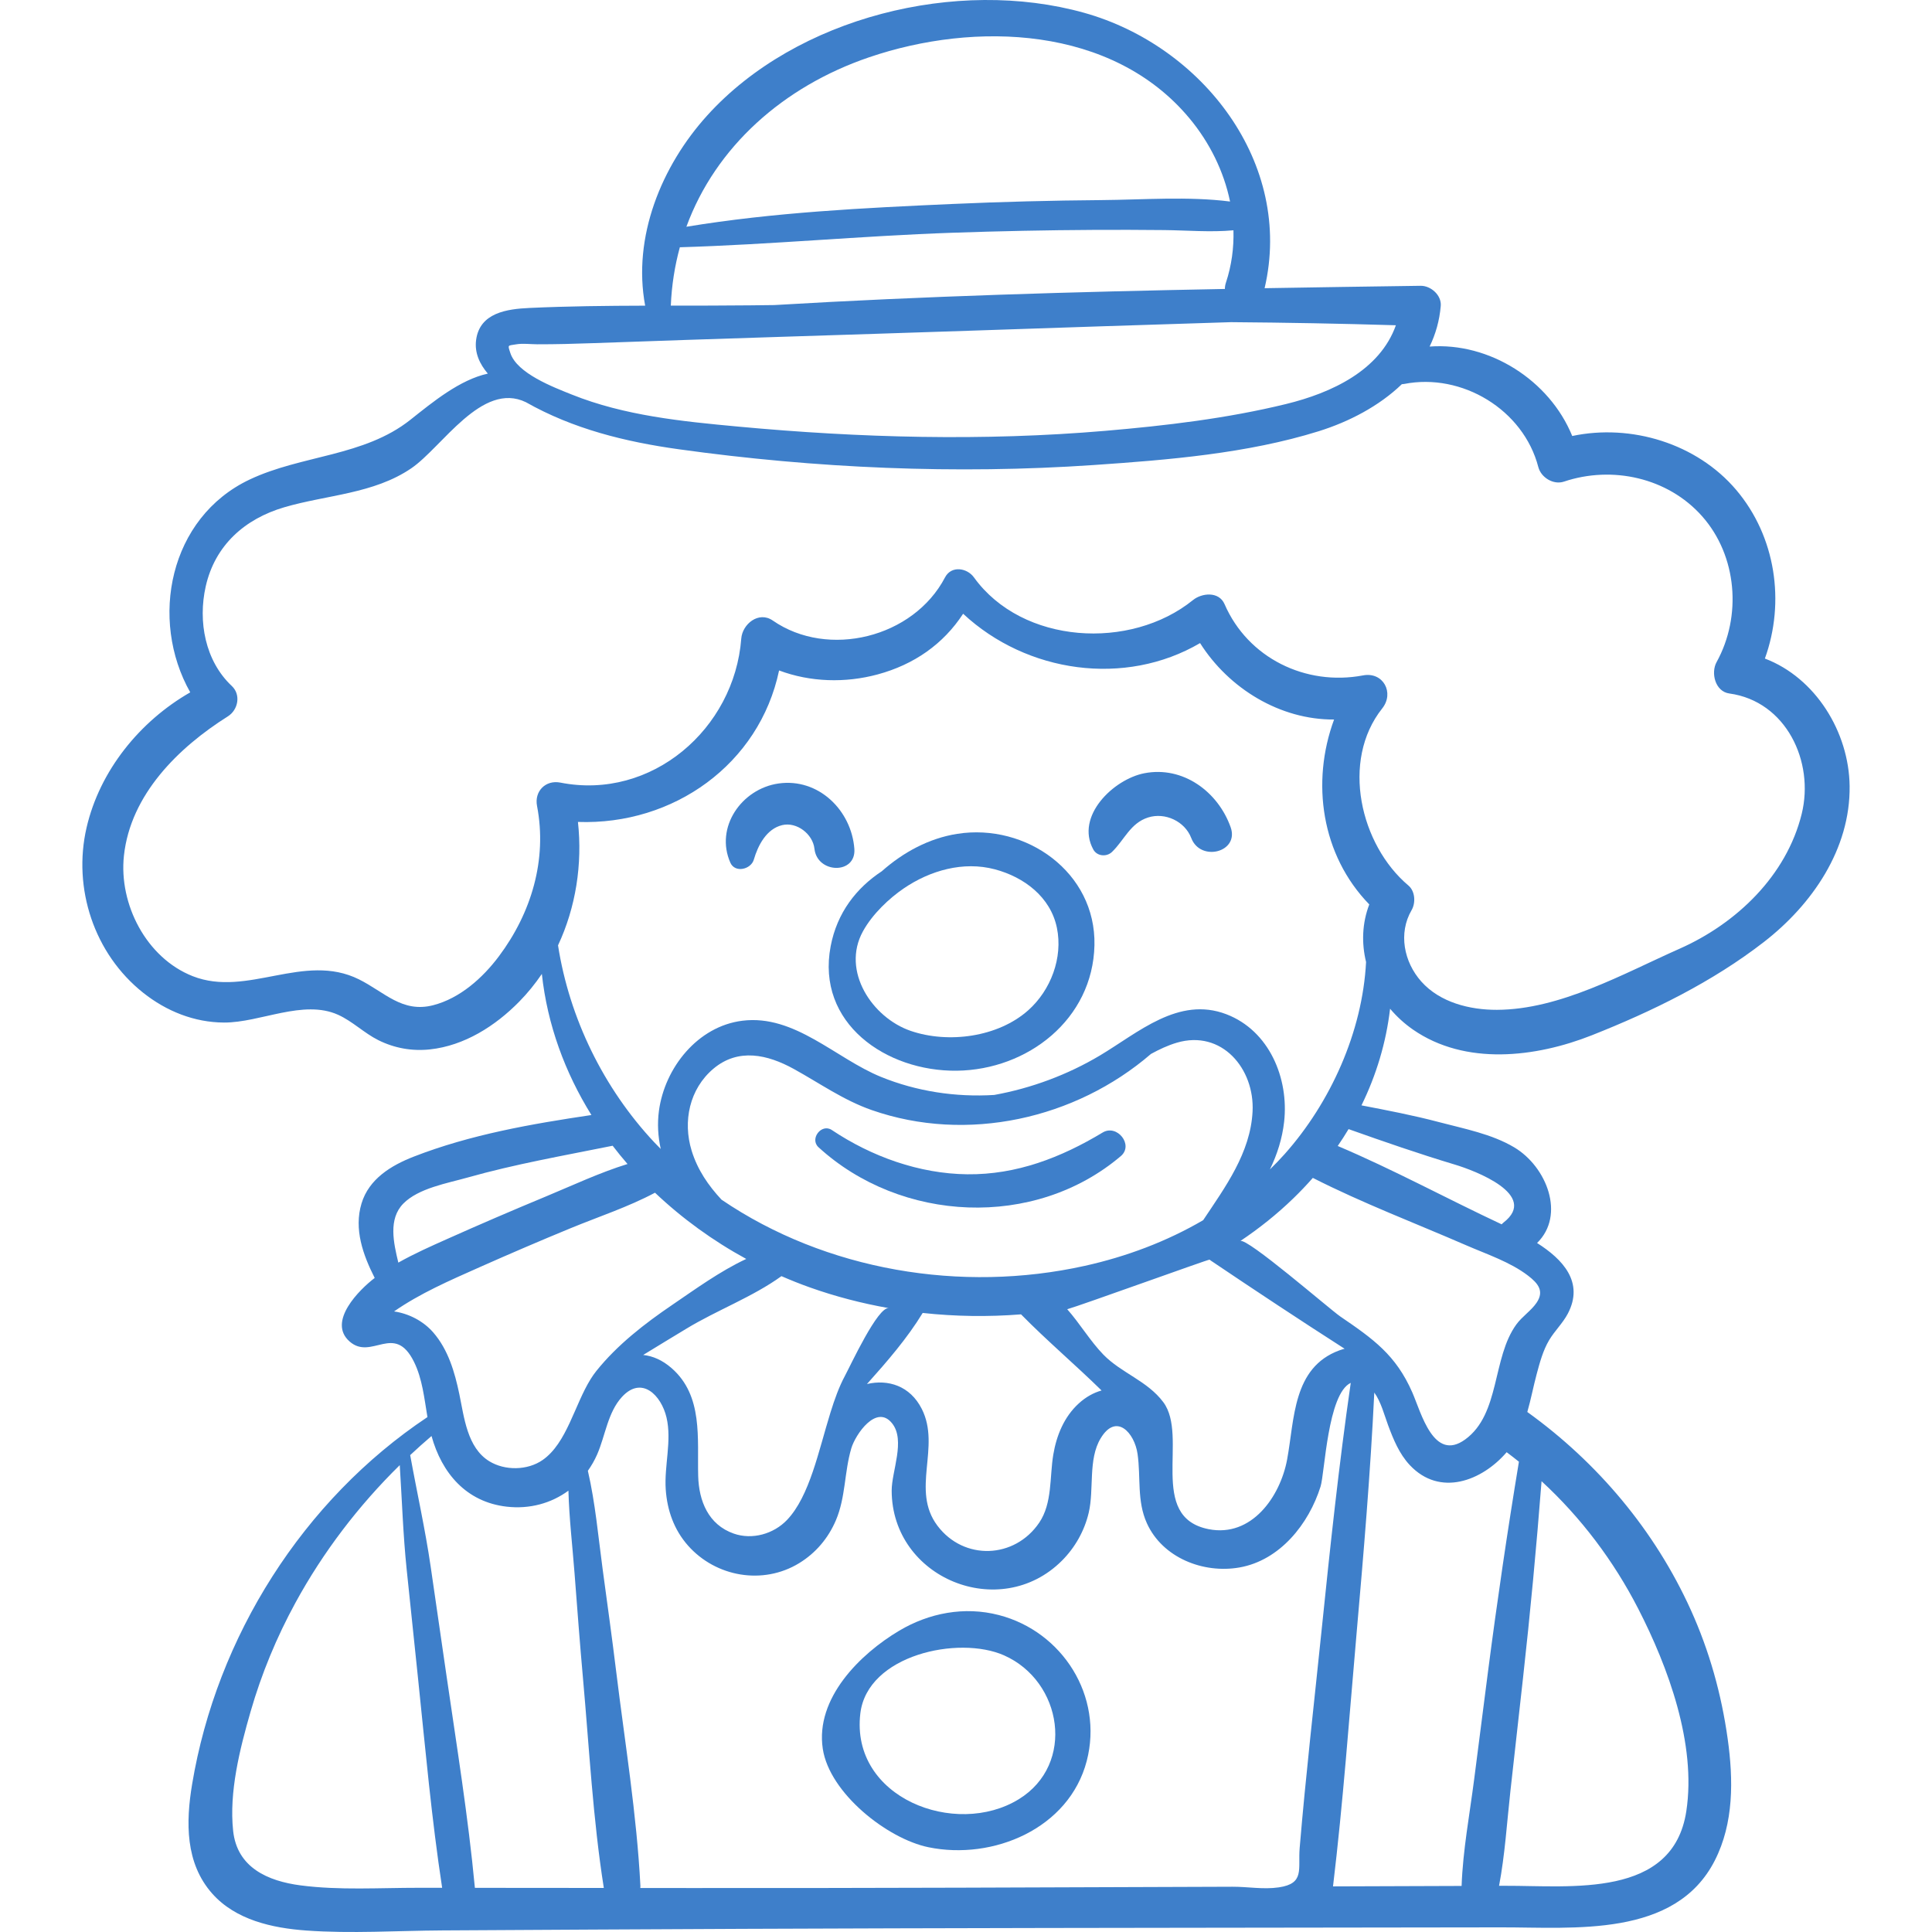
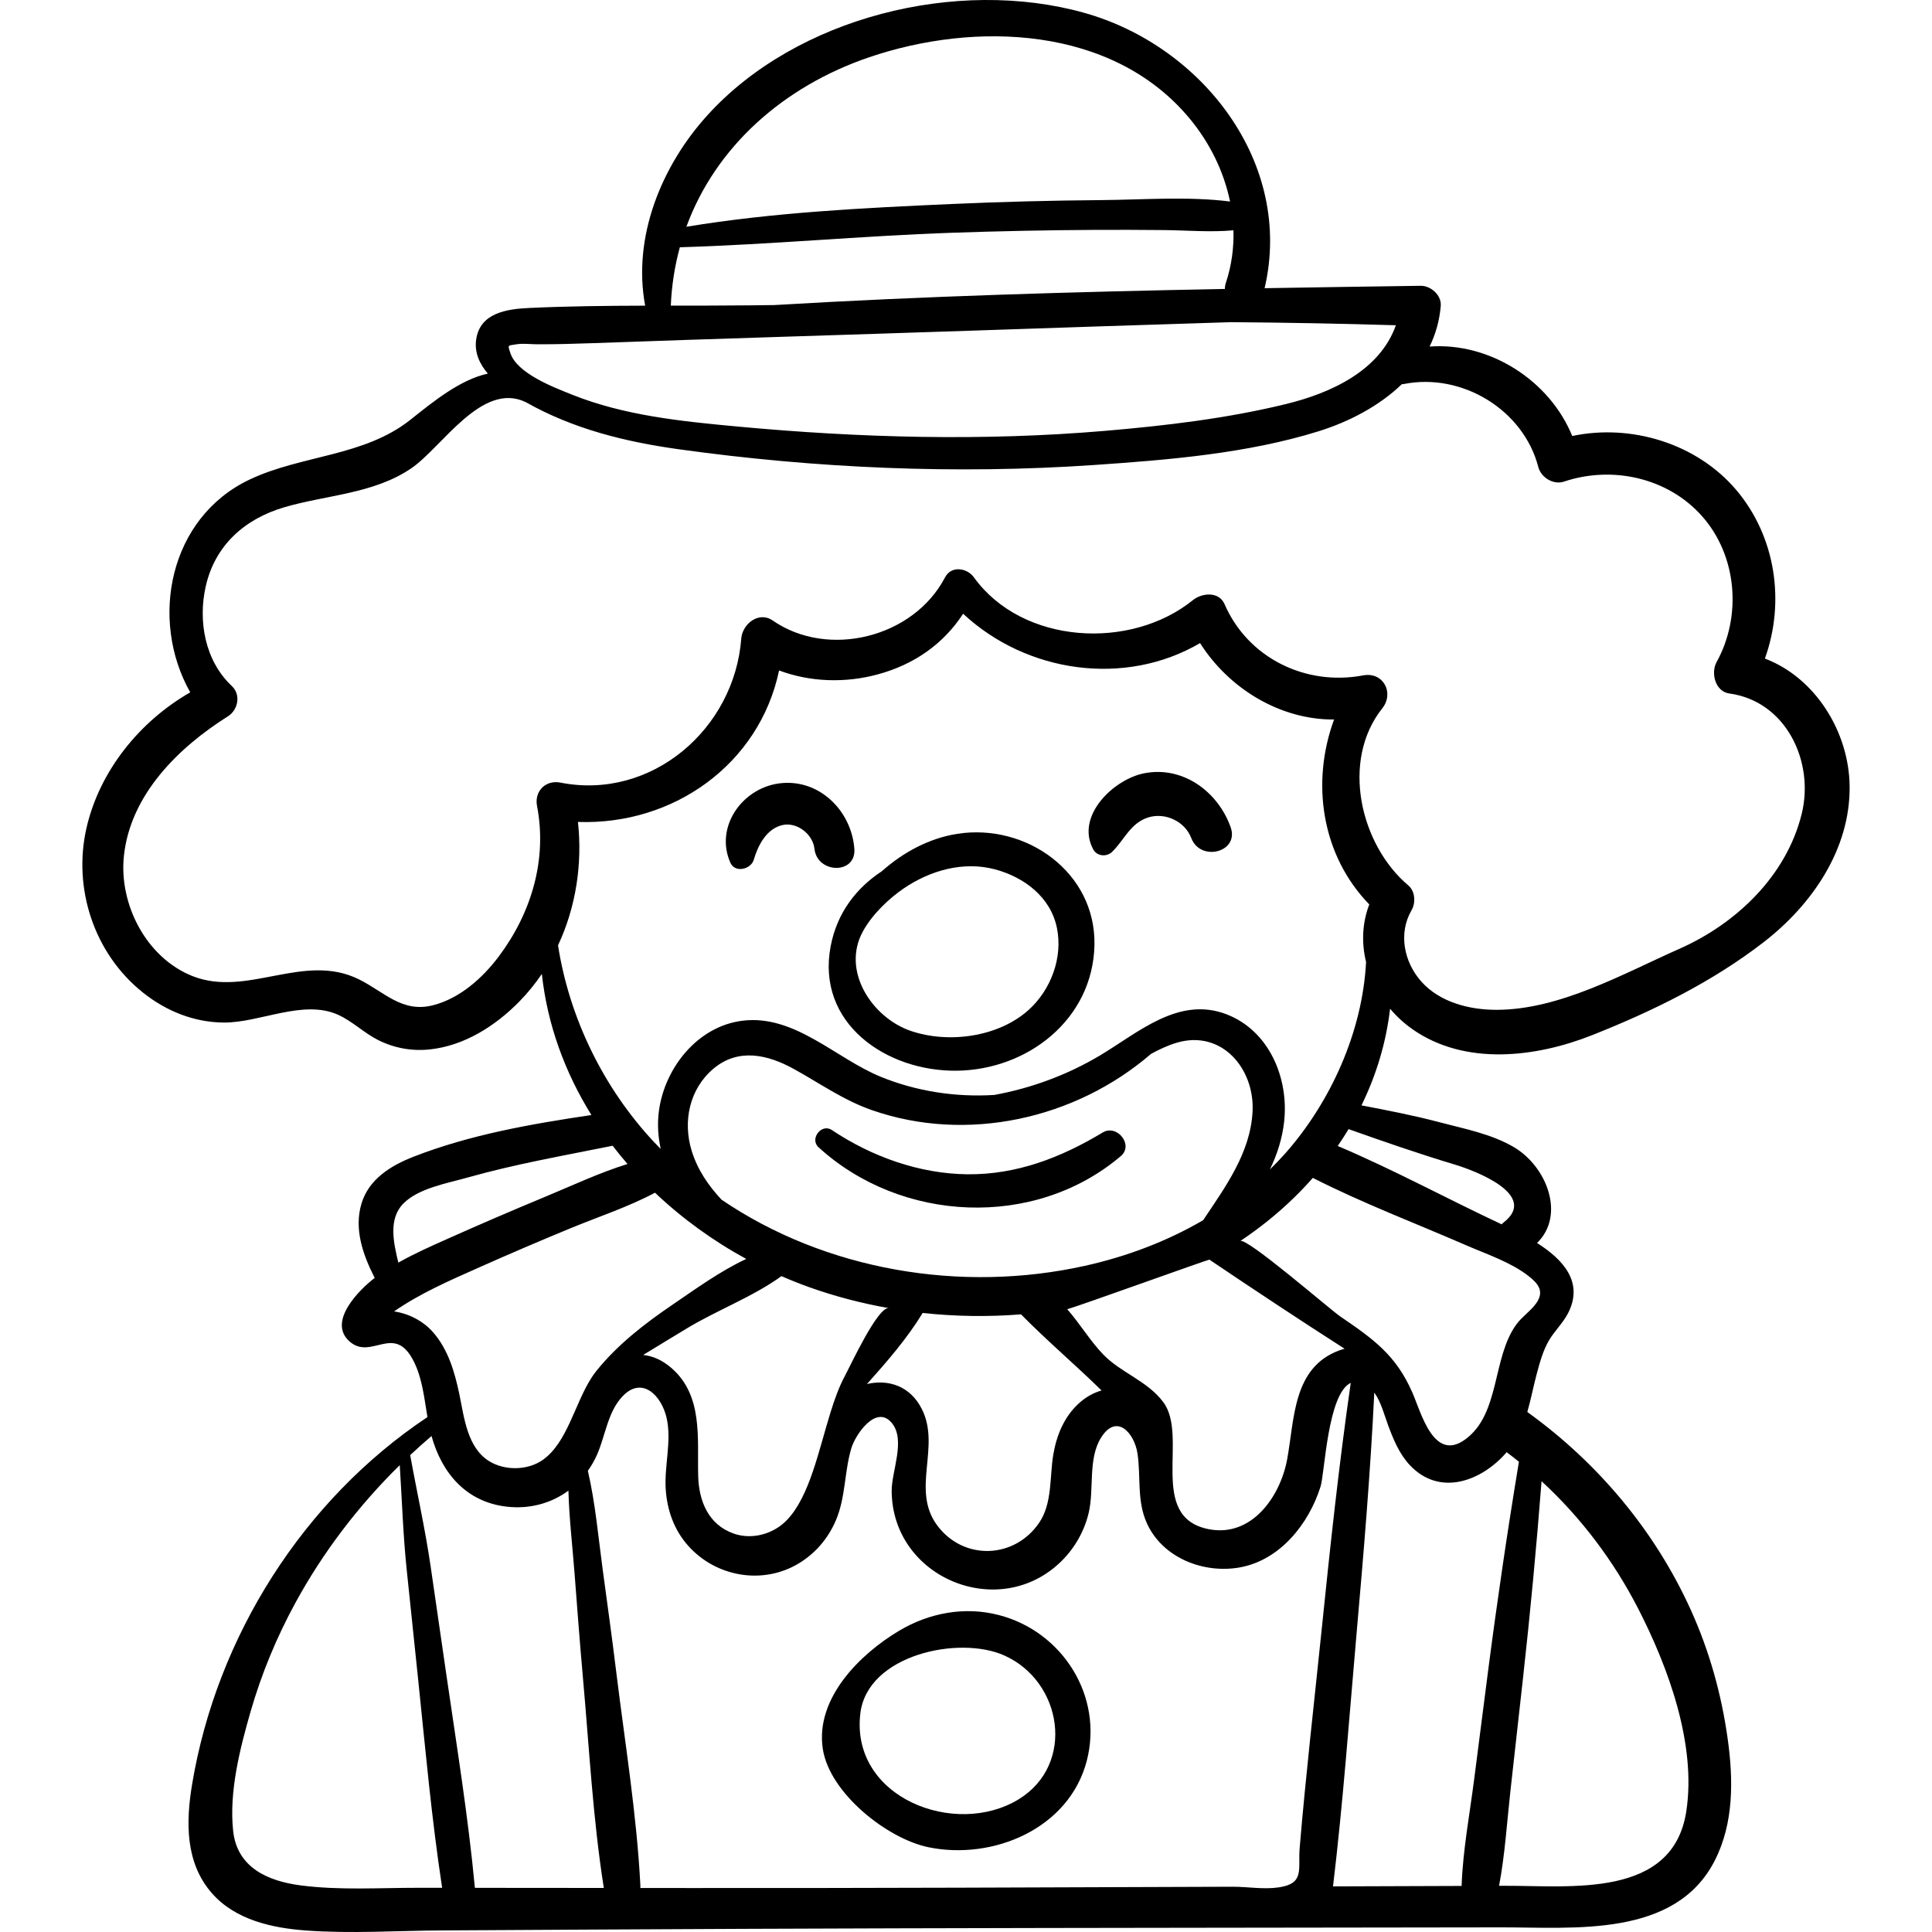
- <svg xmlns="http://www.w3.org/2000/svg" fill="#3E7FCA" version="1.1" id="Capa_1" x="0px" y="0px" viewBox="0 0 511.999 511.999" style="enable-background:new 0 0 511.999 511.999;" xml:space="preserve">
+ <svg xmlns="http://www.w3.org/2000/svg" version="1.1" id="Capa_1" x="0px" y="0px" viewBox="0 0 511.999 511.999" style="enable-background:new 0 0 511.999 511.999;" xml:space="preserve">
  <g>
    <g>
      <path d="M467.712,174.523c5.413-14.955,2.892-32.315-7.598-44.687c-10.437-12.31-27.838-17.595-43.457-14.292    c-6.025-14.788-21.955-24.878-37.794-23.702c1.582-3.268,2.621-6.856,2.95-10.774c0.239-2.846-2.634-5.366-5.329-5.329    c-13.781,0.193-27.565,0.396-41.351,0.635c7.759-33.126-16.519-64.237-47.854-72.989c-33.585-9.38-76.164,1.066-99.834,27.186    c-12.174,13.433-19.861,32.261-16.47,50.433c-10.231,0.027-20.461,0.134-30.669,0.606c-5.929,0.274-13.167,1.254-14.131,8.472    c-0.457,3.419,0.957,6.409,3.102,8.927c-7.434,1.634-14.538,7.489-20.53,12.244c-12.3,9.758-28.77,9.295-42.572,15.821    c-21.372,10.105-26.657,37.118-15.76,56.405c-13.365,7.654-23.986,20.753-27.474,35.847c-3.714,16.077,1.996,33.438,15.015,43.776    c6.127,4.865,13.518,7.851,21.407,7.884c9.605,0.041,21.016-6.225,30.245-2.053c3.826,1.73,6.881,4.834,10.638,6.71    c4.279,2.137,8.938,2.968,13.689,2.459c9.141-0.979,17.362-6.23,23.688-12.681c2.227-2.27,4.213-4.725,5.972-7.317    c1.473,13.506,6.142,26.123,13.137,37.389c-15.904,2.361-32.088,5.184-47.099,11.031c-5.958,2.321-11.854,5.894-13.823,12.393    c-2.068,6.825,0.404,13.674,3.488,19.752c-4.004,3.037-12.639,11.565-6.657,16.835c5.842,5.146,11.875-5.107,17.063,5.38    c2.232,4.513,2.729,9.688,3.573,14.658c-32.951,21.97-55.863,58.234-62.366,97.305c-1.67,10.033-1.844,20.877,5.323,28.963    c6.223,7.021,15.96,9.149,24.924,9.797c11.939,0.863,24.117,0.041,36.08-0.026c13.259-0.075,26.519-0.149,39.778-0.224    c53.386-0.301,106.771-0.419,160.159-0.481c26.868-0.032,53.735-0.061,80.603-0.107c19.256-0.033,46.163,2.838,56.647-17.692    c5.083-9.953,4.938-21.437,3.433-32.235c-1.651-11.851-4.844-23.299-9.782-34.203c-9.512-21.004-24.654-39.011-43.323-52.451    c0.958-3.315,1.599-6.752,2.486-10.056c0.814-3.034,1.674-6.244,3.285-8.961c1.466-2.474,3.625-4.496,4.966-7.049    c4.374-8.32-1.33-14.398-8.152-18.715c7.57-7.391,2.571-20.214-6.063-25.354c-5.968-3.553-13.278-4.923-19.905-6.678    c-6.8-1.801-13.676-3.115-20.565-4.442c3.934-8.037,6.531-16.644,7.581-25.609c1.761,2.083,3.8,3.953,6.071,5.528    c13.877,9.625,32.557,7.379,47.391,1.506c16.039-6.35,31.939-14.126,45.619-24.735c12.774-9.906,22.908-24.611,22.702-41.313    C489.993,193.978,481.122,179.621,467.712,174.523z M230.241,15.208c28.198-9.628,64.579-8.364,84.995,16.17    c5.313,6.385,9.094,14.015,10.741,22.028c-11.13-1.415-23.014-0.468-34.122-0.379c-13.19,0.105-26.375,0.444-39.552,1.032    c-23.409,1.044-47.219,2.207-70.404,6.031C189.667,38.886,207.605,22.938,230.241,15.208z M180.165,65.529    c24.05-0.718,48.081-3.009,72.138-3.846c12.484-0.434,24.978-0.691,37.469-0.758c6.247-0.034,12.494-0.018,18.74,0.048    c6.062,0.064,12.311,0.617,18.365,0.057c0.13,4.638-0.485,9.315-1.994,13.875c-0.194,0.588-0.28,1.146-0.275,1.67    c-39.826,0.757-79.65,1.908-119.408,4.27c-2.12,0.024-4.24,0.049-6.36,0.073c-7.018,0.078-14.042,0.073-21.069,0.077    C177.996,75.609,178.822,70.448,180.165,65.529z M136.762,91.256c1.766-0.308,3.849-0.02,5.635-0.017    c4.887,0.008,9.75-0.119,14.634-0.296c33.445-1.21,66.897-2.181,100.345-3.312c22.951-0.776,45.901-1.549,68.853-2.254    c14.565,0.113,29.13,0.378,43.695,0.82c-4.258,11.979-17.063,17.93-29.092,20.87c-15.645,3.823-31.905,5.743-47.925,7.109    c-32.378,2.76-64.97,1.877-97.298-1.125c-14.85-1.379-30.107-2.883-44.07-8.487c-4.866-1.953-14.537-5.605-16.295-11.018    C134.504,91.271,134.535,91.644,136.762,91.256z M106.869,318.977c4.023-4.1,11.675-5.398,16.983-6.901    c12.64-3.58,25.641-5.842,38.506-8.443c0.001,0,0.001,0,0.002,0c1.265,1.648,2.572,3.266,3.938,4.84    c-7.373,2.278-14.574,5.675-21.607,8.594c-8.879,3.686-17.711,7.483-26.486,11.41c-3.908,1.749-8.382,3.722-12.643,6.129    C104.309,329.393,102.851,323.071,106.869,318.977z M104.43,347.542c6.885-4.787,14.645-8.155,22.74-11.752    c7.966-3.54,15.977-6.979,24.037-10.298c7.412-3.053,15.278-5.627,22.374-9.412c7.2,6.832,15.373,12.747,24.182,17.552    c-6.923,3.225-13.577,8.072-19.58,12.153c-7.338,4.989-14.586,10.59-20.163,17.559c-0.527,0.658-1.018,1.365-1.483,2.11    c-4.288,6.873-6.315,16.974-12.724,21.454c-4.006,2.801-10.011,2.875-14.151,0.332c-5.869-3.605-6.654-11.657-7.937-17.788    c-1.216-5.809-2.94-11.781-6.923-16.354C112.179,350.086,108.345,348.107,104.43,347.542z M308.302,371.608    c-4.22-5.676-11.147-7.727-15.908-12.632c-3.477-3.583-6.228-8.244-9.57-12.017c3.442-0.954,37.538-13.287,37.721-13.14    c0.111,0.089,0.225,0.178,0.349,0.262c11.736,7.906,23.531,15.716,35.442,23.351c-0.459,0.121-0.921,0.257-1.391,0.429    c-12.401,4.557-11.858,18.243-13.85,28.945c-1.837,9.867-9.435,20.681-20.79,18.439    C304.01,402.025,315.066,380.708,308.302,371.608z M244.285,373.383c-3.118-6.162-8.945-7.902-14.531-6.603    c5.365-5.99,10.681-12.124,14.767-18.837c8.615,0.938,17.374,1.066,26.064,0.373c6.86,6.983,14.344,13.311,21.341,20.174    c-2.094,0.588-4.155,1.712-6.046,3.439c-3.884,3.548-5.893,8.47-6.747,13.557c-0.995,5.924-0.215,12.847-3.729,18.037    c-6.508,9.612-19.97,10.101-26.964,0.819C241.292,394.857,249.401,383.493,244.285,373.383z M177.982,362.571    c-2.452-2.143-5.007-3.226-7.53-3.494c3.793-2.342,7.618-4.636,11.436-6.956c8.086-4.913,17.582-8.416,25.204-13.929    c2.456,1.071,4.946,2.066,7.47,2.965c6.754,2.406,13.8,4.243,21.003,5.514c-2.916-0.515-10.203,15.26-11.686,18.014    c-1.495,2.776-2.7,6.114-3.808,9.685c-3.144,10.134-5.505,22.135-11.495,28.424c-3.551,3.729-9.239,5.341-14.14,3.619    c-6.711-2.359-9.23-8.624-9.41-15.256C184.757,381.231,186.389,369.918,177.982,362.571z M318.851,323.36    c-9.68,5.656-20.354,9.657-31.364,12.101c-32.719,7.263-68.628,1.261-96.276-17.537c-3.482-3.728-6.367-7.923-7.92-12.981    c-2.381-7.758-0.594-16.371,5.784-21.735c6.574-5.528,14.327-3.763,21.286,0.073c6.896,3.801,13.164,8.283,20.661,10.902    c25.229,8.812,53.993,2.372,73.998-14.881c2.193-1.197,4.443-2.264,6.823-2.97c11.935-3.542,20.69,6.898,20.099,18.253    C331.372,305.532,324.744,314.524,318.851,323.36z M110.958,500.285c-10.326-0.009-21.023,0.702-31.288-0.639    c-8.714-1.138-16.834-4.72-17.883-14.43c-1.116-10.333,1.781-21.772,4.626-31.64c2.891-10.027,6.886-19.681,11.885-28.839    c7.343-13.452,16.723-25.731,27.641-36.462c0.591,9.273,0.881,18.519,1.849,27.792c1.003,9.621,2.006,19.242,3.01,28.863    c1.919,18.407,3.574,37.046,6.375,55.36C115.101,500.289,113.029,500.287,110.958,500.285z M125.85,500.298    c-1.767-18.824-4.832-37.687-7.546-56.383c-1.389-9.569-2.778-19.138-4.167-28.707c-1.446-9.964-3.65-19.705-5.433-29.59    c1.845-1.729,3.729-3.418,5.653-5.059c2.724,9.816,9.178,17.483,19.908,18.721c6.091,0.703,11.819-0.892,16.372-4.239    c0.201,7.302,1.064,14.641,1.62,21.875c0.717,9.33,1.415,18.66,2.25,27.979c1.651,18.439,2.619,37.134,5.512,55.431    C148.628,500.317,137.239,500.308,125.85,500.298z M344.427,489.7c-0.475,5.66,1.406,9.455-5.536,10.472    c-4.105,0.602-8.192-0.183-12.296-0.168c-47.802,0.173-95.605,0.383-143.408,0.343c-4.5-0.004-9-0.007-13.5-0.011    c0.011-0.171,0.037-0.335,0.028-0.516c-0.971-19.035-4.124-38.083-6.438-56.995c-1.099-8.983-2.351-17.947-3.562-26.917    c-1.171-8.671-1.943-17.581-3.925-26.134c0.937-1.324,1.768-2.755,2.449-4.306c2.179-4.959,2.808-11.181,6.611-15.296    c5.254-5.686,10.401-0.376,11.779,5.466c1.453,6.161-0.626,12.793-0.205,19.048c0.374,5.549,2.197,10.723,5.915,14.917    c7.372,8.314,19.835,10.505,29.413,4.67c4.423-2.694,7.744-6.633,9.766-11.374c2.606-6.112,2.221-12.768,4.081-19.064    c1.09-3.689,6.671-11.858,10.824-6.629c3.591,4.522-0.135,12.664-0.119,17.851c0.071,23.217,28.709,34.902,45.099,18.554    c3.49-3.481,5.991-7.925,7.118-12.723c1.466-6.236-0.207-14.113,3.159-19.709c4.141-6.883,8.979-1.467,9.783,4.117    c0.896,6.226-0.219,12.435,2.47,18.376c4.145,9.155,14.952,13.398,24.521,11.726c10.731-1.876,18.401-11.534,21.509-21.456    c1.116-3.564,1.862-24.6,7.999-27.469c-3.146,21.767-5.476,43.632-7.72,65.509C348.268,451.218,346.043,470.429,344.427,489.7z     M390.666,471.547c-1.192,9.285-2.999,18.861-3.326,28.246c-11.359,0.037-22.719,0.078-34.078,0.118    c2.668-22.208,4.279-44.617,6.232-66.893c1.868-21.304,3.679-42.611,4.707-63.974c1.776,2.446,2.695,6.057,3.629,8.57    c1.406,3.786,2.968,7.655,5.774,10.647c7.976,8.506,19.13,4.204,25.675-3.412c1.101,0.82,2.181,1.665,3.25,2.522    c-3.053,18.45-5.774,36.943-8.177,55.491C393.112,452.422,391.895,461.985,390.666,471.547z M408.528,392.537    c10.454,9.629,19.122,21.128,25.626,33.806c7.968,15.532,15.427,35.865,12.742,53.606c-3.513,23.206-30.554,19.75-48.07,19.805    c-0.52,0.001-1.04,0.004-1.56,0.005c1.57-8.234,2.087-16.857,3.011-25.139c1.104-9.903,2.208-19.806,3.313-29.709    C405.534,427.478,407.17,410.022,408.528,392.537z M404.926,338.041c2.654,2.034,4.399,4.098,2.269,7.22    c-1.428,2.093-3.817,3.621-5.35,5.73c-6.455,8.879-4.238,23.701-13.55,30.475c-8.367,6.086-11.658-7.066-14.027-12.476    c-4.335-9.9-10.351-14.162-19.069-20.103c-2.757-1.879-24.871-21.095-26.524-19.989c5.003-3.345,9.728-7.111,14.083-11.333    c1.801-1.746,3.52-3.552,5.156-5.412c13.191,6.704,27.127,11.986,40.694,17.883C393.98,332.373,400.226,334.438,404.926,338.041z     M385.591,308.641c5.201,1.562,22.337,8.003,12.859,15.345c-0.192,0.149-0.342,0.312-0.497,0.473    c-0.015-0.007-0.032-0.015-0.047-0.022c-14.505-6.796-28.644-14.49-43.395-20.74c1.007-1.465,1.962-2.958,2.872-4.473    C366.736,302.547,376.061,305.777,385.591,308.641z M362.021,254.941c-0.956,18.501-9.413,37.239-21.581,50.908    c-1.255,1.41-2.567,2.754-3.905,4.067c1.922-3.956,3.272-8.167,3.772-12.64c1.286-11.5-3.921-24.143-15.322-28.497    c-12.669-4.838-23.334,4.876-33.468,10.92c-8.547,5.098-18.156,8.688-28.035,10.474c-10.209,0.63-20.564-0.937-30.033-4.796    c-12.001-4.893-22.826-16.583-36.68-14.878c-11.867,1.46-20.616,12.464-22.145,23.889c-0.455,3.403-0.253,6.805,0.479,10.099    c-0.581-0.591-1.167-1.177-1.735-1.784c-13.368-14.27-22.468-32.802-25.485-52.178c4.73-10.094,6.499-21.555,5.279-32.703    c25.302,0.9,48.08-15.291,53.303-40.144c8.274,3.103,17.536,3.37,26.116,1.051c9.674-2.614,17.425-8.057,22.658-16.081    c16.858,15.71,42.915,19.419,62.792,7.779c7.665,12.105,21.27,20.343,35.515,20.253c-6.143,16.645-3.386,35.933,9.327,49.003    C360.961,244.67,360.804,249.948,362.021,254.941z M477.469,215.69c-4.04,16.392-17.296,29.054-32.359,35.729    c-14.951,6.625-31.667,16.141-48.423,16.196c-7.178,0.023-15.078-1.941-20.028-7.499c-4.611-5.177-6.136-12.802-2.573-18.917    c1.117-1.917,0.963-5.008-0.843-6.529c-12.748-10.739-18.001-33.025-6.936-46.94c3.263-4.104,0.283-9.758-5.089-8.742    c-15.193,2.874-30.509-4.604-36.696-18.878c-1.501-3.462-6.033-2.979-8.378-1.08c-16.526,13.378-45.225,11.764-58.041-6.019    c-1.819-2.523-5.988-3.2-7.66,0c-8.354,15.991-30.989,21.596-45.653,11.436c-3.734-2.587-8.058,0.952-8.349,4.791    c-1.818,23.947-23.774,42.927-47.932,38.16c-3.914-0.772-6.942,2.29-6.19,6.19c2.744,14.226-1.515,28.372-10.101,39.833    c-4.312,5.755-10.329,11.143-17.431,12.973c-8.206,2.114-12.918-3.517-19.682-6.866c-14.591-7.223-29.565,4.859-44.03-0.831    c-12.315-4.844-19.616-19.096-18.234-31.919c1.749-16.223,14.425-28.666,27.553-36.939c2.702-1.703,3.519-5.715,1.037-8.043    c-7.075-6.638-9-17.128-6.914-26.392c2.455-10.897,10.348-17.903,20.832-20.977c11.226-3.29,23.681-3.531,33.642-10.322    c8.167-5.568,18.725-23.164,30.371-17.521c12.498,7.077,26.266,10.49,40.519,12.475c36.272,5.051,73.452,6.674,109.995,4.175    c19.69-1.346,40.659-3.044,59.585-8.951c8.002-2.498,15.985-6.64,22.035-12.464c0.2-0.016,0.396-0.023,0.607-0.065    c15.326-3.017,31.627,6.826,35.563,22.012c0.72,2.778,3.997,4.808,6.806,3.864c12.755-4.282,27.511-1.07,36.591,9.165    c9.327,10.513,10.559,26.534,3.847,38.672c-1.563,2.829-0.392,7.797,3.382,8.313C473.328,185.839,480.887,201.82,477.469,215.69z" />
    </g>
  </g>
  <g>
    <g>
      <path d="M253.68,220.975c-7.512,1.181-14.337,4.901-20.001,9.917c-6.743,4.446-11.846,10.974-13.542,19.847    c-3.909,20.436,14.717,33.24,33.43,33.011c18.776-0.23,36.043-13.623,36.473-33.263    C290.462,231.162,271.922,218.107,253.68,220.975z M272.495,267.732c-8.016,7.139-21.2,8.881-31.17,5.456    c-10.148-3.488-18.422-15.829-12.649-26.357c2.553-4.657,7.044-8.815,10.809-11.383c6.995-4.772,15.81-7.285,24.156-5.071    c7.743,2.054,14.76,7.318,16.449,15.506C281.725,253.81,278.47,262.411,272.495,267.732z" />
    </g>
  </g>
  <g>
    <g>
      <path d="M292.216,300.128c-11.037,6.646-22.816,11.215-35.886,11.069c-12.732-0.142-25.366-4.698-35.884-11.729    c-2.74-1.831-5.961,2.343-3.526,4.57c21.819,19.962,57.206,21.781,80.115,2.333C300.508,303.421,296.029,297.831,292.216,300.128z    " />
    </g>
  </g>
  <g>
    <g>
      <path d="M226.412,224.936c-0.767-10.188-9.512-18.824-20.112-17.301c-9.767,1.403-16.896,11.617-12.748,20.99    c1.243,2.808,5.467,1.768,6.218-0.813c1.091-3.752,3.331-8.148,7.519-9.148c3.862-0.921,8.125,2.366,8.55,6.271    C216.561,231.571,226.929,231.805,226.412,224.936z" />
    </g>
  </g>
  <g>
    <g>
      <path d="M326.133,219.221c-3.345-9.408-12.614-16.296-22.879-14.302c-8.141,1.582-18.358,11.366-13.516,20.211    c0.995,1.817,3.532,2.012,4.957,0.639c3.275-3.157,4.838-7.64,9.582-9.136c4.5-1.418,9.729,1.021,11.423,5.464    C318.143,228.503,328.489,225.847,326.133,219.221z" />
    </g>
  </g>
  <g>
    <g>
      <path d="M264.726,428.011c-9.208-2.392-18.578-0.519-26.404,4.127c-10.328,6.131-22.32,17.887-20.274,31.329    c1.787,11.74,17.081,23.819,28.005,26.069c17.084,3.519,37.265-4.915,41.942-22.862    C292.463,449.532,281.593,432.391,264.726,428.011z M269.99,476.81c-16.763,10.313-44.643-0.342-41.995-22.719    c1.837-15.527,26.048-20.734,38.083-15.407C281.547,445.532,285.081,467.525,269.99,476.81z" />
    </g>
  </g>
  <g>
</g>
  <g>
</g>
  <g>
</g>
  <g>
</g>
  <g>
</g>
  <g>
</g>
  <g>
</g>
  <g>
</g>
  <g>
</g>
  <g>
</g>
  <g>
</g>
  <g>
</g>
  <g>
</g>
  <g>
</g>
  <g>
</g>
</svg>
